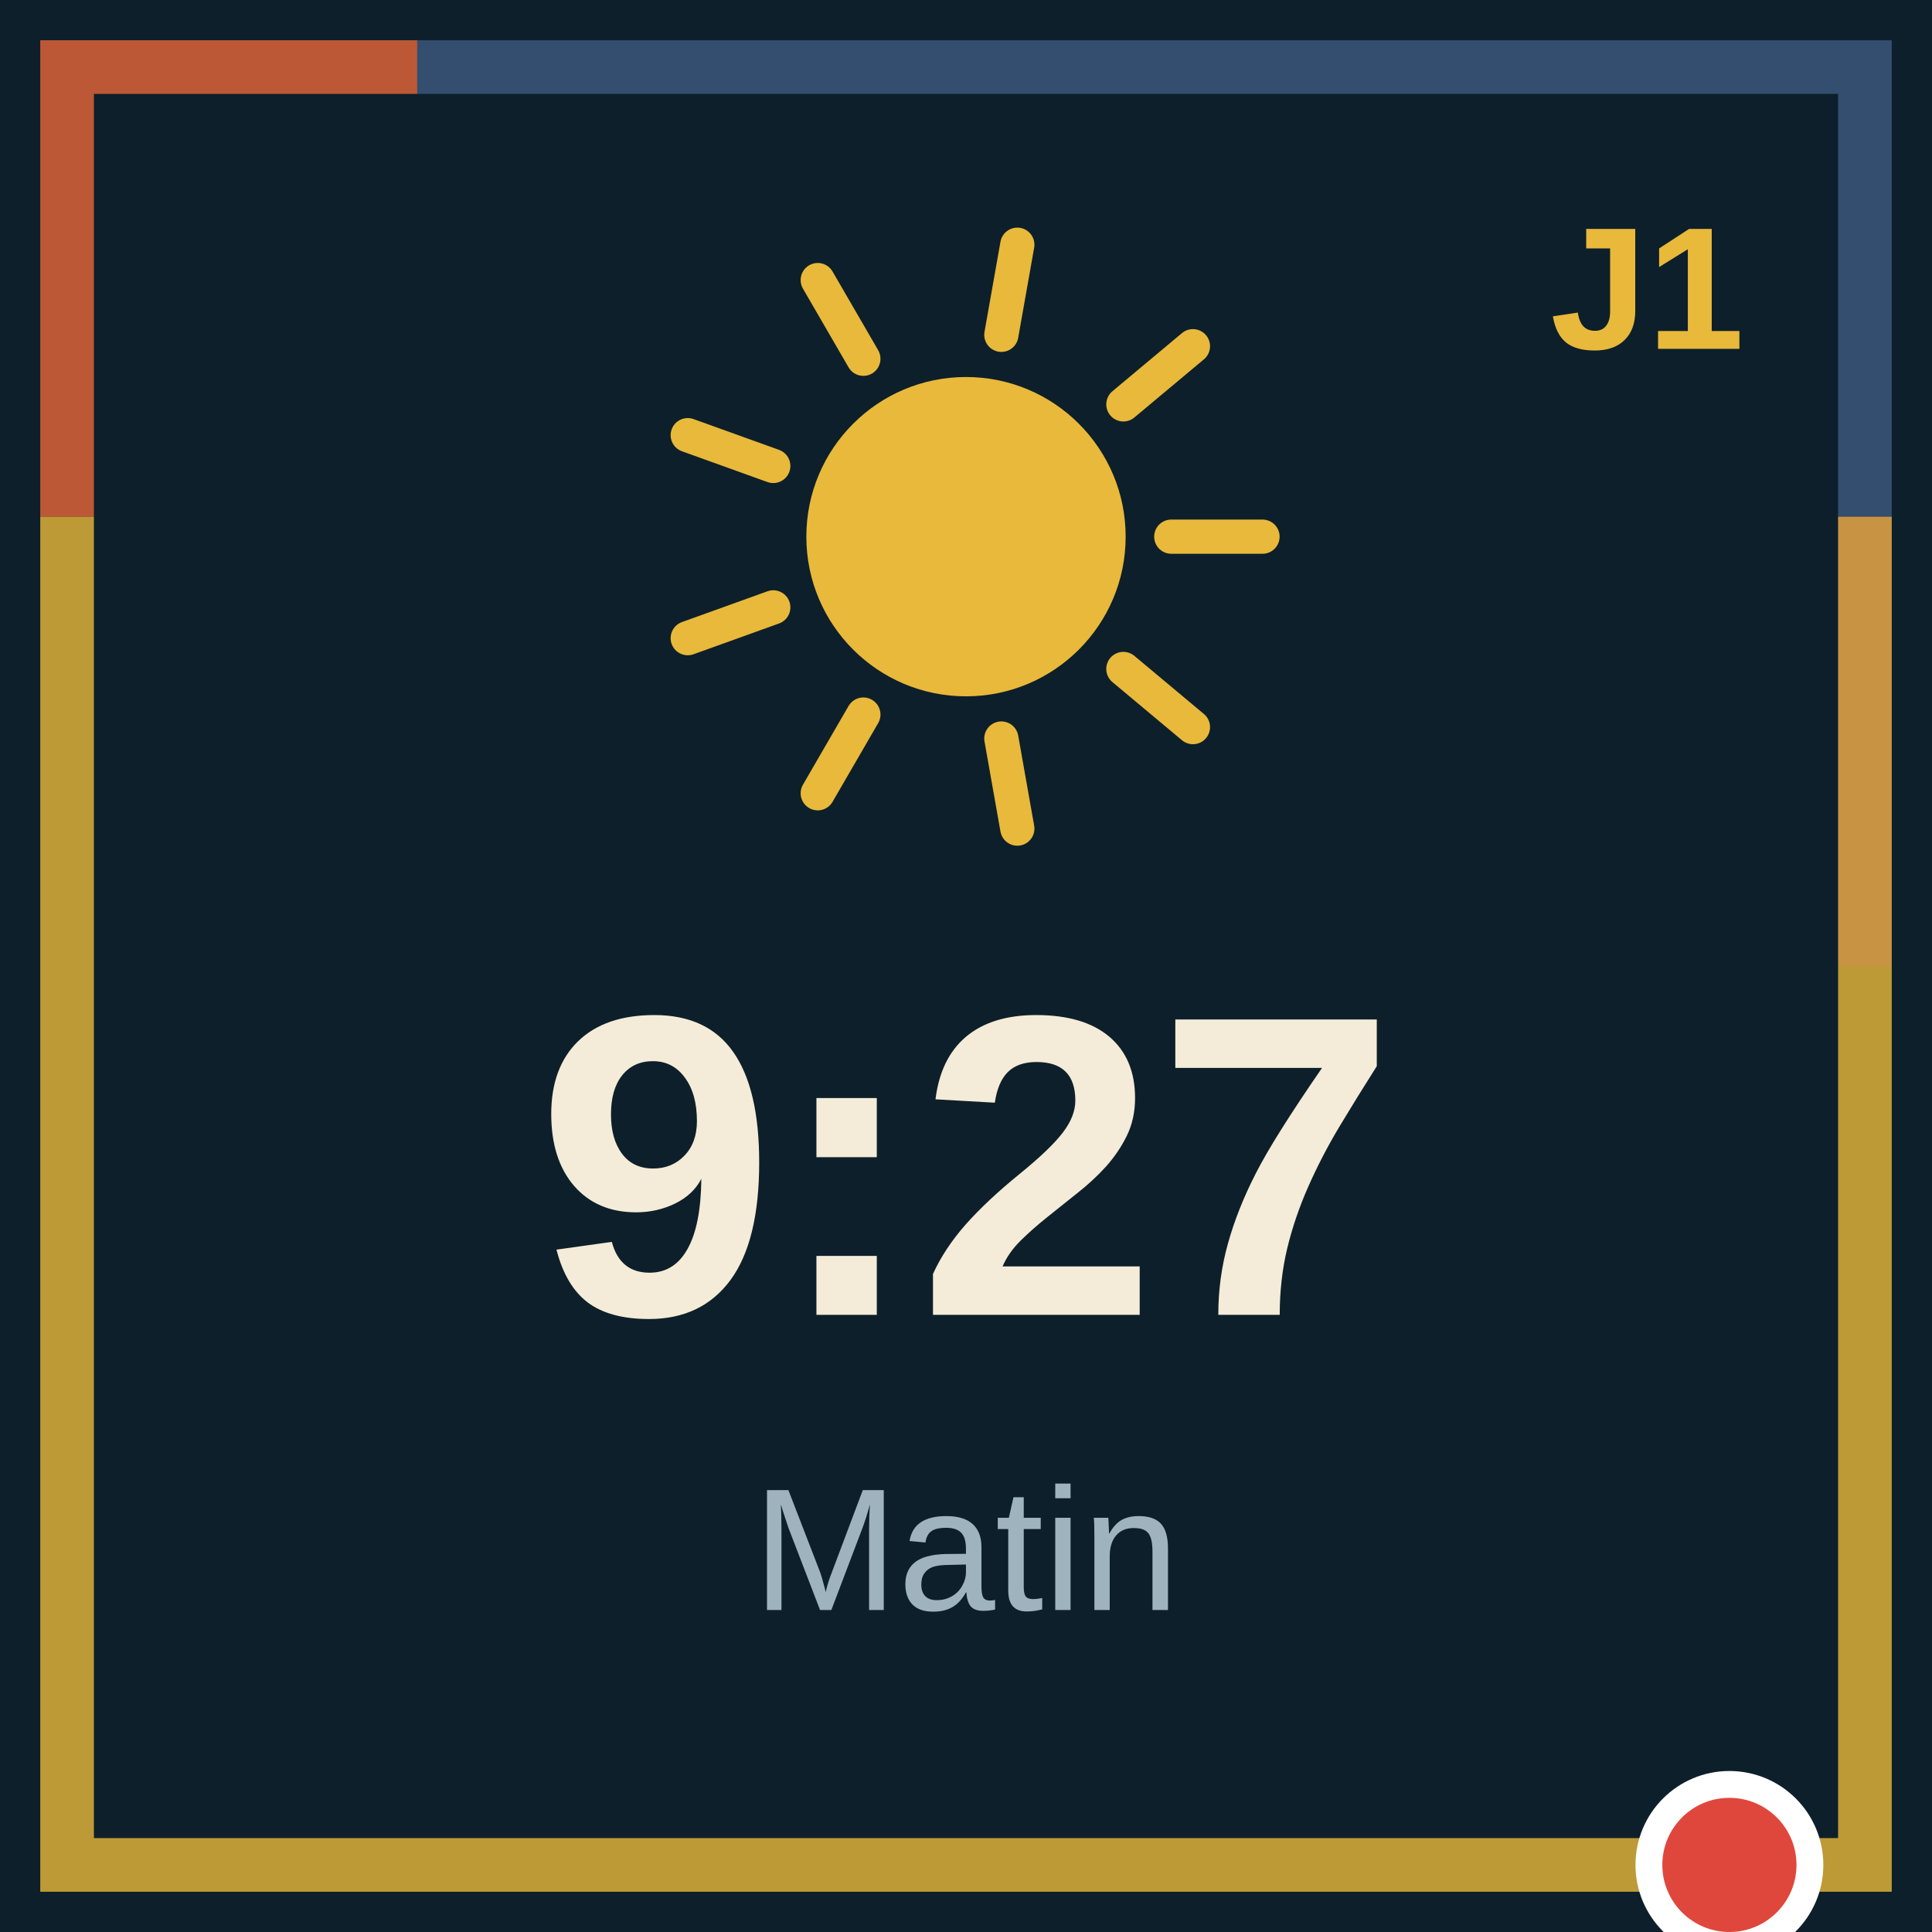
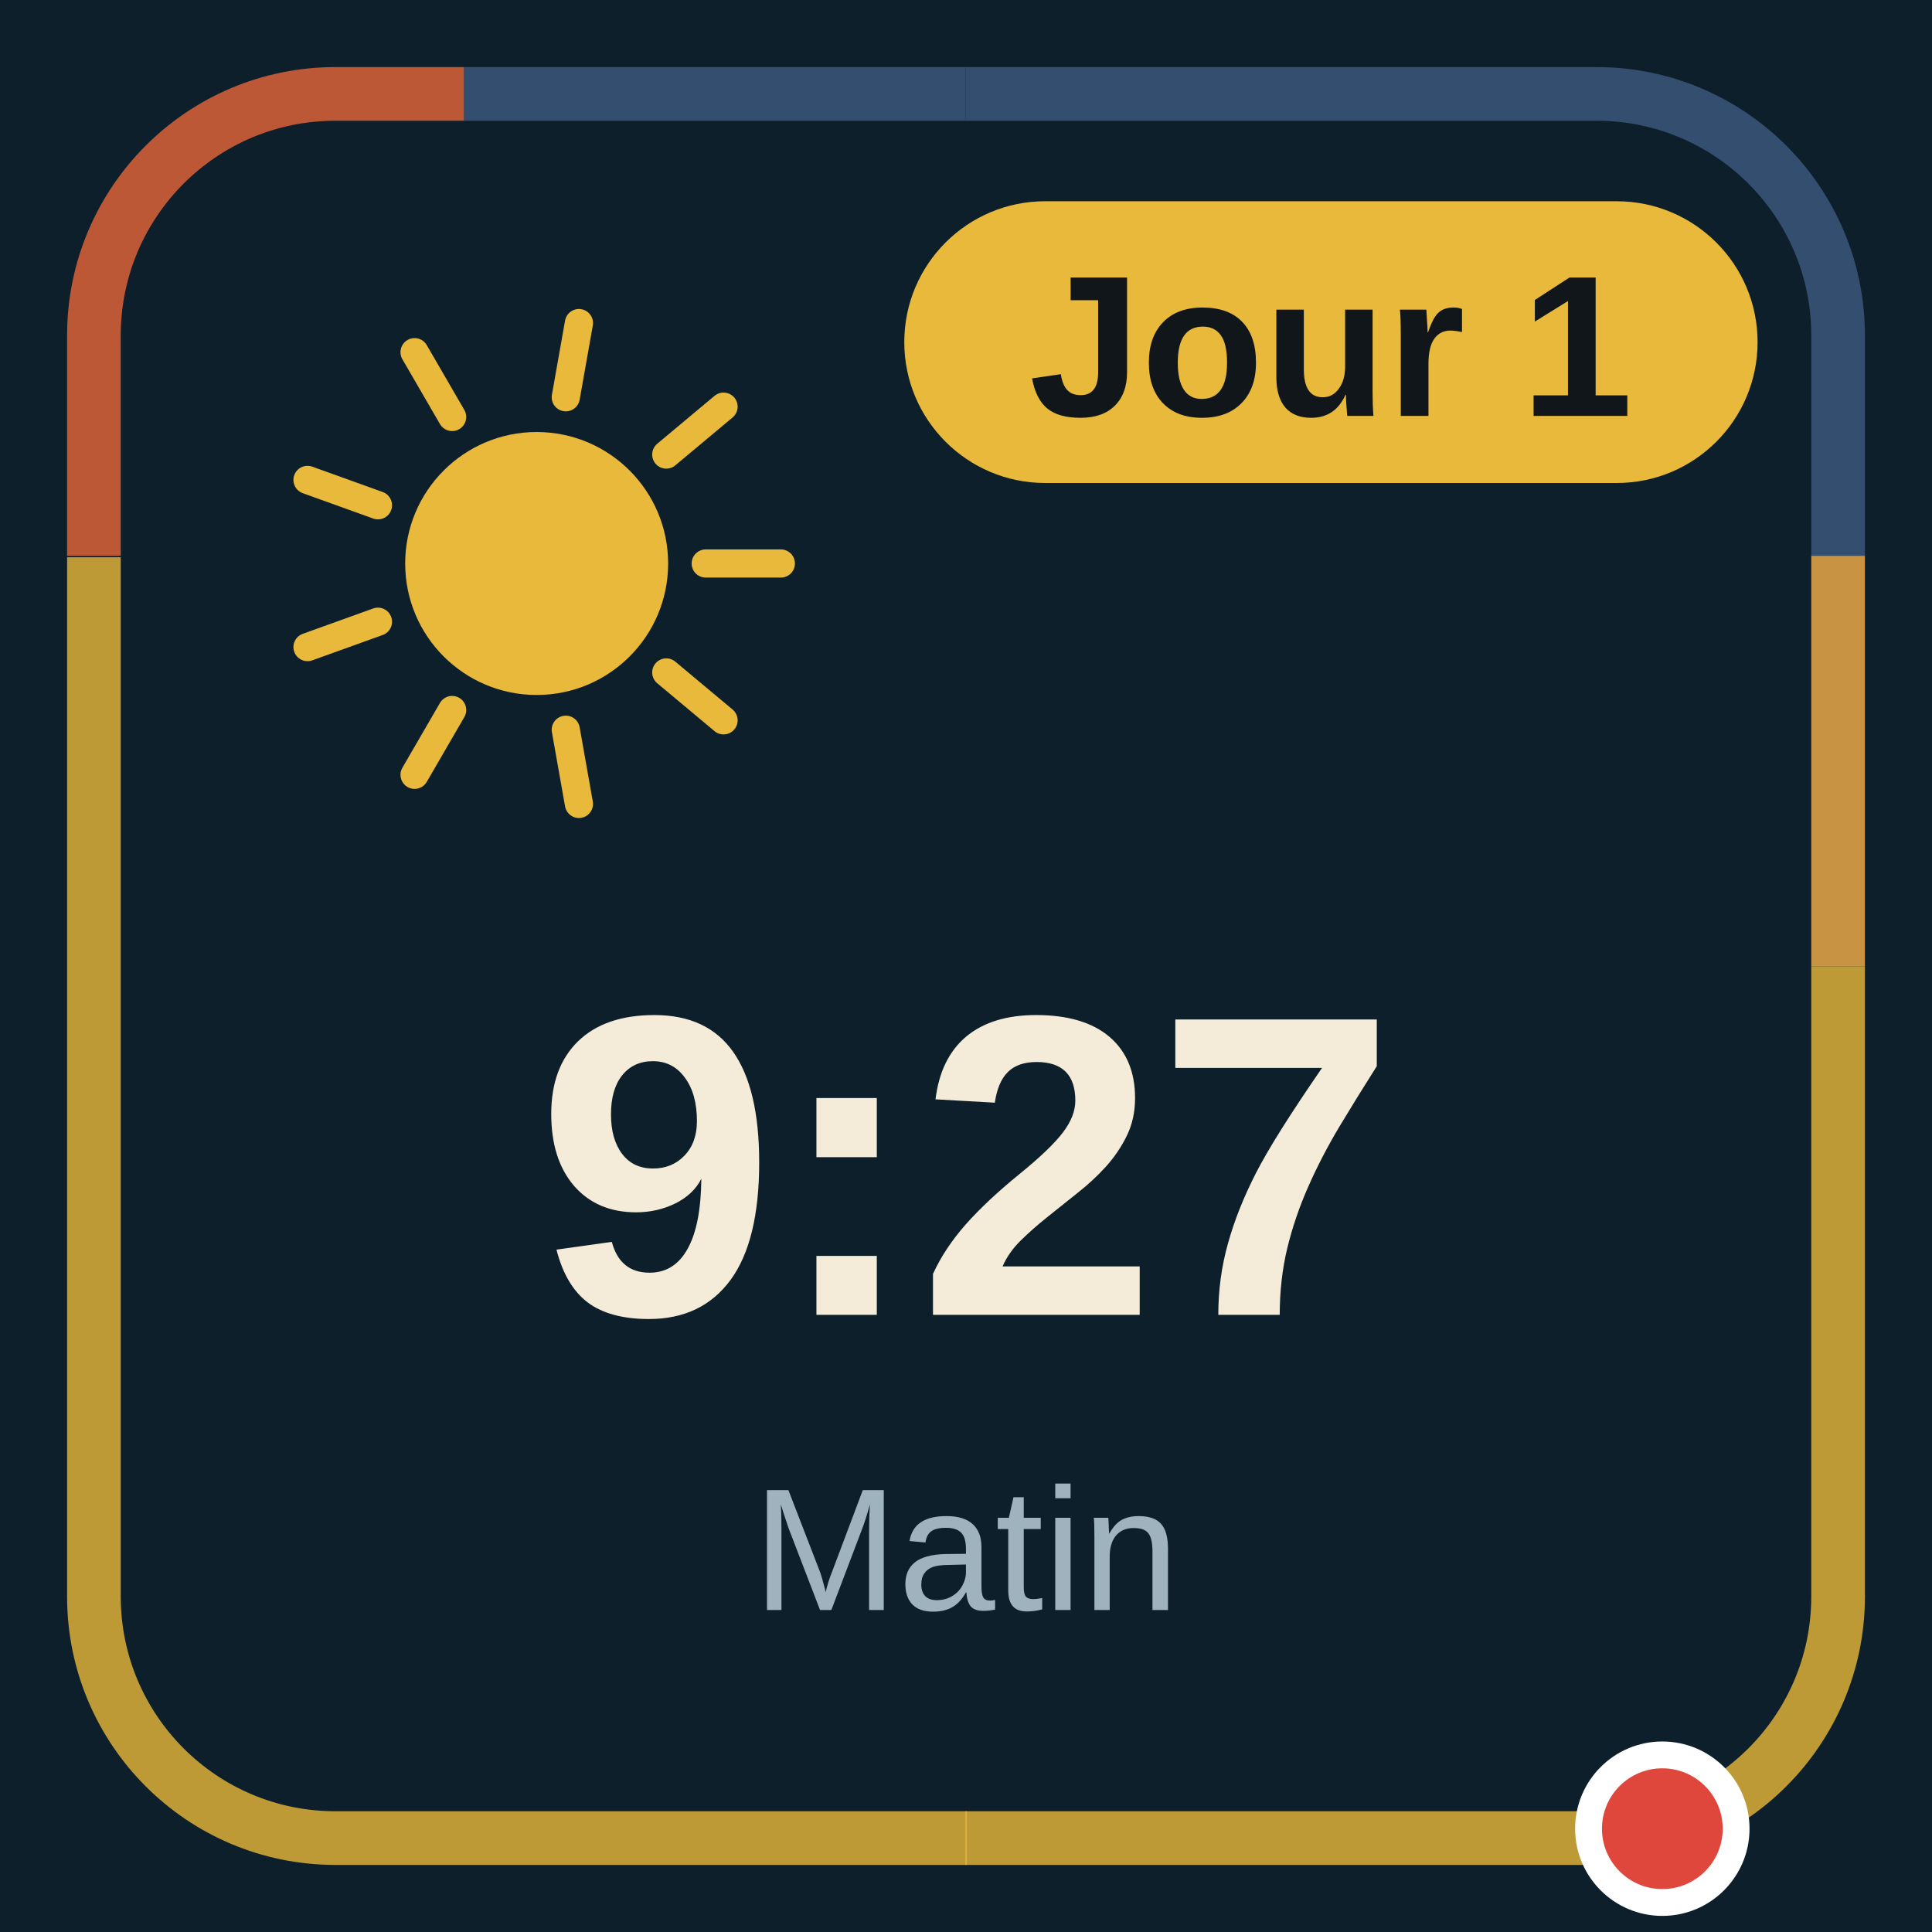
<svg xmlns="http://www.w3.org/2000/svg" width="144" height="144" viewBox="0 0 144 144">
  <rect width="144" height="144" fill="#0d1f2a" />
-   <g transform="translate(72 40) scale(0.85)">
+   <g transform="translate(40 42) scale(0.7)">
    <path d="M18.0,0.0 L26.0,0.0" stroke="#e8b93a" stroke-width="3" stroke-linecap="round" />
    <path d="M13.8,11.6 L19.9,16.7" stroke="#e8b93a" stroke-width="3" stroke-linecap="round" />
    <path d="M3.1,17.7 L4.5,25.6" stroke="#e8b93a" stroke-width="3" stroke-linecap="round" />
    <path d="M-9.0,15.6 L-13.0,22.5" stroke="#e8b93a" stroke-width="3" stroke-linecap="round" />
    <path d="M-16.9,6.2 L-24.4,8.9" stroke="#e8b93a" stroke-width="3" stroke-linecap="round" />
    <path d="M-16.9,-6.2 L-24.4,-8.9" stroke="#e8b93a" stroke-width="3" stroke-linecap="round" />
    <path d="M-9.0,-15.6 L-13.0,-22.5" stroke="#e8b93a" stroke-width="3" stroke-linecap="round" />
    <path d="M3.1,-17.7 L4.5,-25.6" stroke="#e8b93a" stroke-width="3" stroke-linecap="round" />
    <path d="M13.8,-11.6 L19.9,-16.7" stroke="#e8b93a" stroke-width="3" stroke-linecap="round" />
    <circle cx="0" cy="0" r="14" fill="#e8b93a" />
  </g>
-   <text x="130" y="26" font-family="Arial, Helvetica, sans-serif" font-size="13" font-weight="bold" fill="#e8b93a" text-anchor="end">J1</text>
+   <rect x="67.4" y="15" width="63.6" height="21" rx="10.5" fill="#e8b93a" />
+   <text x="99.2" y="31" font-family="Arial, Helvetica, sans-serif" font-size="15" font-weight="bold" fill="#10161a" text-anchor="middle">Jour 1</text>
  <text x="72" y="98" font-family="Arial, Helvetica, sans-serif" font-size="32" font-weight="bold" fill="#f4ecd8" text-anchor="middle">9:27</text>
  <text x="72" y="120" font-family="Arial, Helvetica, sans-serif" font-size="13" font-weight="normal" fill="#9fb3bf" text-anchor="middle">Matin</text>
-   <path d="M72,5 H139 V139 H5 V5 Z" fill="none" stroke="#f6b14a" stroke-width="4" stroke-opacity="0.8" stroke-dasharray="33.5 536" stroke-dashoffset="-100.5" />
-   <path d="M72,5 H139 V139 H5 V5 Z" fill="none" stroke="#e8b93a" stroke-width="4" stroke-opacity="0.8" stroke-dasharray="134.0 536" stroke-dashoffset="-134.0" />
-   <path d="M72,5 H139 V139 H5 V5 Z" fill="none" stroke="#e8b93a" stroke-width="4" stroke-opacity="0.8" stroke-dasharray="167.5 536" stroke-dashoffset="-268.0" />
-   <path d="M72,5 H139 V139 H5 V5 Z" fill="none" stroke="#e8673a" stroke-width="4" stroke-opacity="0.8" stroke-dasharray="59.6 536" stroke-dashoffset="-435.5" />
-   <path d="M72,5 H139 V139 H5 V5 Z" fill="none" stroke="#3d5a80" stroke-width="4" stroke-opacity="0.8" stroke-dasharray="40.9 536" stroke-dashoffset="-495.1" />
-   <path d="M72,5 H139 V139 H5 V5 Z" fill="none" stroke="#3d5a80" stroke-width="4" stroke-opacity="0.8" stroke-dasharray="100.5 536" stroke-dashoffset="0.0" />
-   <circle cx="128.9" cy="139.0" r="6" fill="#e0473c" stroke="#ffffff" stroke-width="2" />
+   <path d="M72,7 H119 A18,18 0 0 1 137,25 V119 A18,18 0 0 1 119,137 H25 A18,18 0 0 1 7,119 V25 A18,18 0 0 1 25,7 Z" fill="none" stroke="#f6b14a" stroke-width="4" stroke-opacity="0.8" stroke-dasharray="30.6 489.097" stroke-dashoffset="-91.7" />
+   <path d="M72,7 H119 A18,18 0 0 1 137,25 V119 A18,18 0 0 1 119,137 H25 A18,18 0 0 1 7,119 V25 A18,18 0 0 1 25,7 Z" fill="none" stroke="#e8b93a" stroke-width="4" stroke-opacity="0.8" stroke-dasharray="122.3 489.097" stroke-dashoffset="-122.3" />
+   <path d="M72,7 H119 A18,18 0 0 1 137,25 V119 A18,18 0 0 1 119,137 H25 A18,18 0 0 1 7,119 V25 A18,18 0 0 1 25,7 Z" fill="none" stroke="#e8b93a" stroke-width="4" stroke-opacity="0.8" stroke-dasharray="152.8 489.097" stroke-dashoffset="-244.5" />
+   <path d="M72,7 H119 A18,18 0 0 1 137,25 V119 A18,18 0 0 1 119,137 H25 A18,18 0 0 1 7,119 V25 A18,18 0 0 1 25,7 Z" fill="none" stroke="#e8673a" stroke-width="4" stroke-opacity="0.8" stroke-dasharray="54.3 489.097" stroke-dashoffset="-397.4" />
+   <path d="M72,7 H119 A18,18 0 0 1 137,25 V119 A18,18 0 0 1 119,137 H25 A18,18 0 0 1 7,119 V25 A18,18 0 0 1 25,7 Z" fill="none" stroke="#3d5a80" stroke-width="4" stroke-opacity="0.8" stroke-dasharray="37.4 489.097" stroke-dashoffset="-451.7" />
+   <path d="M72,7 H119 A18,18 0 0 1 137,25 V119 A18,18 0 0 1 119,137 H25 A18,18 0 0 1 7,119 V25 A18,18 0 0 1 25,7 Z" fill="none" stroke="#3d5a80" stroke-width="4" stroke-opacity="0.8" stroke-dasharray="91.7 489.097" stroke-dashoffset="0.0" />
+   <circle cx="123.9" cy="136.3" r="5.5" fill="#e0473c" stroke="#ffffff" stroke-width="2" />
</svg>
